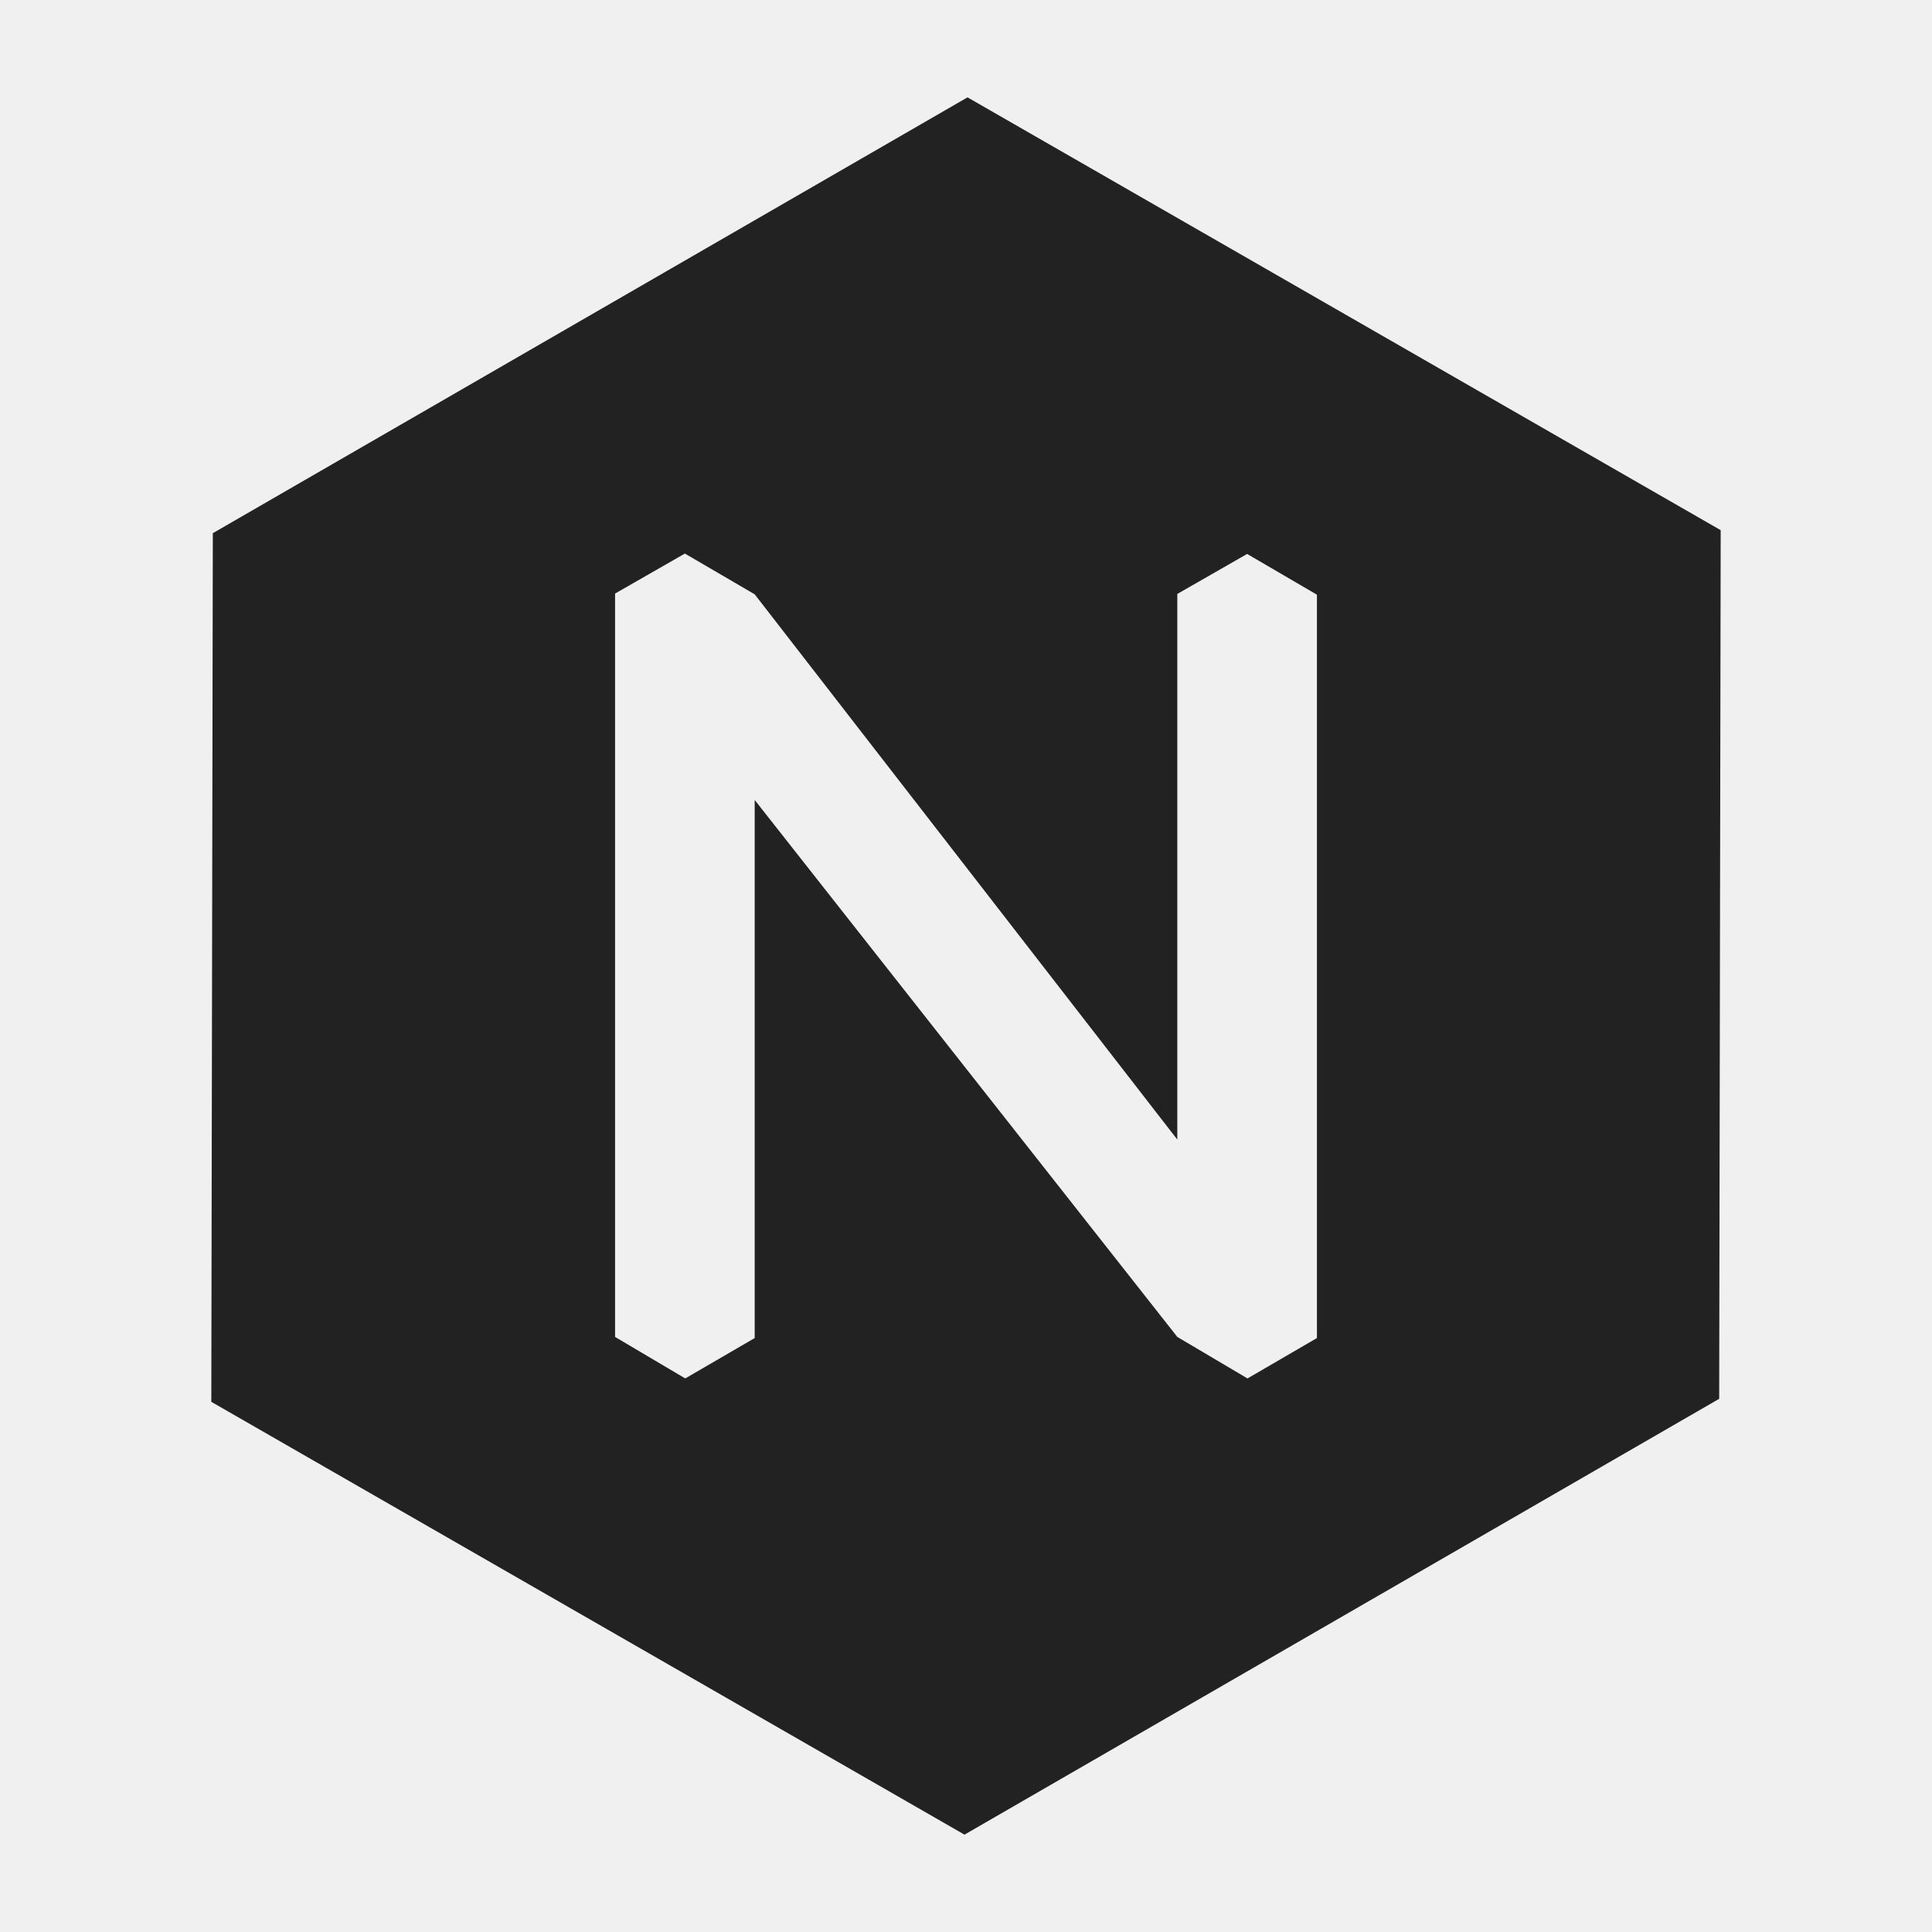
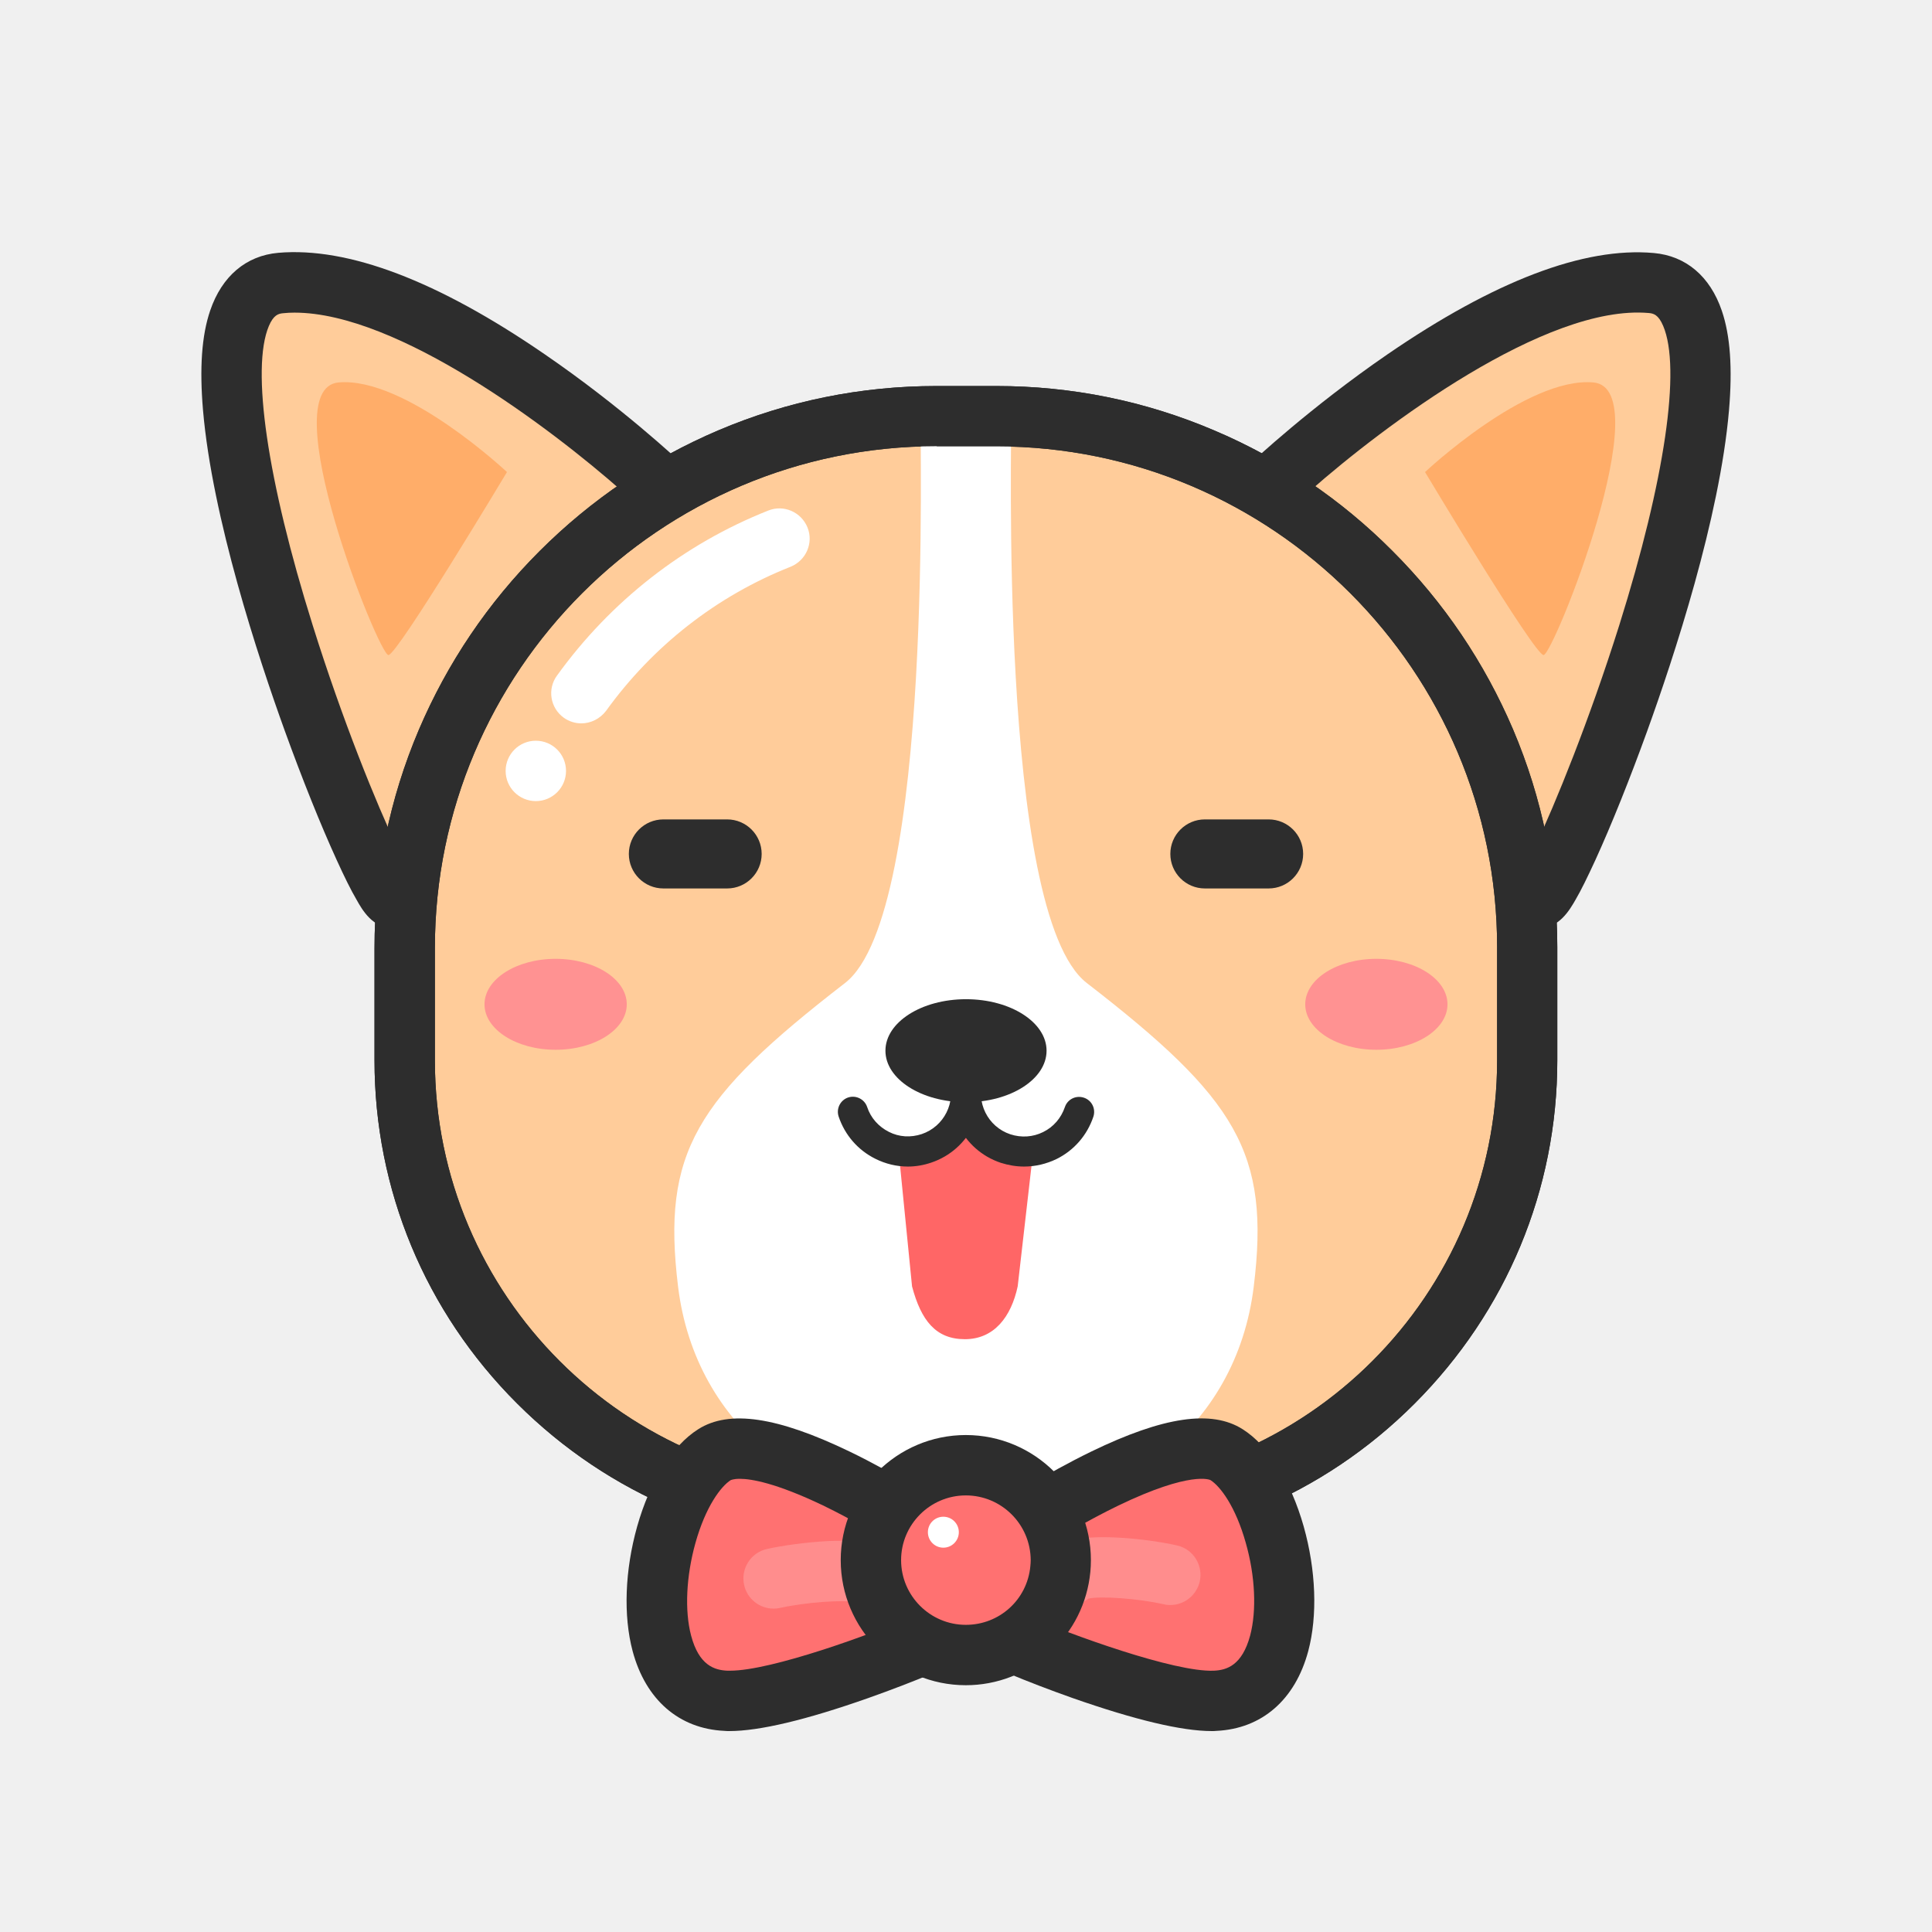
- <svg xmlns="http://www.w3.org/2000/svg" xml:space="preserve" enable-background="new 0 0 512 512" viewBox="0 0 512 512" height="512px" width="512px" y="0px" x="0px" id="NexT" version="1.1">
-   <defs id="defs3388" />
-   <path style="fill:#222222;fill-opacity:1" id="path3384" d="M 256.4,25.8 56.4,141.3 56,371.5 255.6,486.2 455.6,370.7 456,140.5 Z m 92.6,328.8 -18.4,10.7 -18.6,-11 0,0 -112,-142.3 0,142.6 -18.4,10.7 -18.6,-11 0,-197 18.5,-10.6 18.5,10.8 0,0 112,144.5 0,-144.6 18.5,-10.6 18.5,10.8 z" />
+ <svg xmlns="http://www.w3.org/2000/svg" t="1525615134478" class="icon" style="" viewBox="0 0 1024 1024" version="1.1" p-id="2376" width="512" height="512">
+   <defs>
+     <style type="text/css" />
+   </defs>
+   <path d="M673.8 257.2S795.2 143 875.2 150 827 476.9 815.6 476c-11.4-1-141.8-218.8-141.8-218.8z" fill="#FFCC9A" p-id="2377" />
+   <path d="M815.7 492c-0.5 0-1 0-1.5-0.1-8.4-0.7-13.9-7-20.7-15.9-4.6-6-10.7-14.7-18.2-25.7-12.3-18.3-28.6-43.8-48.5-75.6-33.7-54.1-66.4-108.7-66.8-109.3l-6.6-11 9.4-8.8c1.3-1.2 31.7-29.7 72.6-57.8 56.7-38.9 104.1-57 141.1-53.7 17.1 1.5 29.9 12.4 36.1 30.6 4.5 13.2 5.7 30.5 3.8 52.8-4.9 57.1-29.3 131.1-43.4 170.1-9.2 25.4-18.9 49.6-27.4 68.2-4.1 8.9-7.6 16.1-10.6 21.2-3 5.2-8.6 15-19.3 15zM694.3 260.2c46.2 76.9 96.4 157.2 119.1 189 10.9-22.9 29.1-67.8 44.9-118 24.1-76.8 32.8-136 23.2-158.5-2.5-5.9-5.1-6.6-7.7-6.8-54.6-4.7-140.6 60-179.5 94.3z" fill="#2D2D2D" p-id="2378" />
+   <path d="M755.3 250.2s53.8-50.6 89.2-47.5c35.5 3.1-21.4 144.9-26.4 144.5s-62.8-97-62.8-97z" fill="#FFAD69" p-id="2379" />
+   <path d="M350.2 257.2S228.8 143 148.8 150s48.2 326.9 59.6 326c11.4-1 141.8-218.8 141.8-218.8z" fill="#FFCC9A" p-id="2380" />
+   <path d="M208.3 492c-10.7 0-16.3-9.7-19.3-15.1-3-5.1-6.5-12.2-10.6-21.2-8.5-18.6-18.2-42.8-27.4-68.2-14.1-39-38.5-113-43.4-170.1-1.9-22.3-0.7-39.6 3.8-52.8 6.2-18.2 19-29.1 36.1-30.6 37-3.2 84.5 14.8 141.1 53.7 40.9 28 71.3 56.6 72.6 57.8l9.4 8.8-6.6 11c-0.3 0.5-33.1 55.2-66.7 109.3-19.8 31.8-36.2 57.3-48.5 75.6-7.4 11.1-13.6 19.7-18.2 25.7-6.8 8.8-12.3 15.1-20.7 15.9-0.6 0.2-1.1 0.2-1.6 0.2z m-52.2-326.3c-2 0-4 0.1-5.9 0.3-2.6 0.2-5.2 0.9-7.7 6.8-9.5 22.5-0.9 81.7 23.2 158.5 15.7 50.2 34 95.2 44.9 118 22.7-31.9 72.9-112.1 119.1-189-37.6-33.2-118.8-94.6-173.6-94.6z" fill="#2D2D2D" p-id="2381" />
+   <path d="M268.7 250.2s-53.8-50.6-89.2-47.5c-35.5 3.1 21.4 144.9 26.4 144.5 5-0.5 62.8-97 62.8-97z" fill="#FFAD69" p-id="2382" />
+   <path d="M568 803.5H456c-132.8 0-241.5-108.7-241.5-241.5v-59.5c0-155.1 126.9-282 282-282h31.6c154.8 0 281.4 126.7 281.4 281.4v60c0 132.9-108.7 241.6-241.5 241.6z" fill="#FFCC9A" p-id="2383" />
+   <path d="M568 819.5H456c-68.5 0-133.1-26.9-181.9-75.6S198.5 630.5 198.5 562v-59.5c0-40.1 7.9-79 23.5-115.7 15.1-35.4 36.6-67.3 64-94.7s59.3-48.9 94.7-64c36.7-15.6 75.7-23.5 115.7-23.5H528c40 0 78.9 7.9 115.5 23.5 35.4 15 67.2 36.5 94.5 63.9 27.4 27.4 48.8 59.2 63.9 94.5 15.6 36.7 23.5 75.5 23.5 115.5v60c0 68.5-26.9 133.1-75.6 181.9S636.5 819.5 568 819.5z m-71.5-583c-146.7 0-266 119.3-266 266V562c0 124.4 101.2 225.5 225.5 225.5h112c124.4 0 225.5-101.2 225.5-225.5v-60c0-146.4-119.1-265.4-265.4-265.4h-31.6z" fill="#2D2D2D" p-id="2384" />
+   <path d="M308.1 383.4c-3.2 0-6.5-1-9.3-3-7.2-5.2-8.8-15.2-3.6-22.3 28.4-39.4 67.1-69.7 112-87.5 8.2-3.3 17.5 0.8 20.8 9 3.3 8.2-0.8 17.5-9 20.8-39.2 15.5-73 42-97.8 76.4-3.2 4.2-8.1 6.6-13.1 6.6zM512.8 803.5c79.9 1.1 142.5-46.5 151.7-121.5 8.8-71.2-9.2-99.7-88.5-161-47.8-37-39.2-296.8-40.2-297.1h-47.7c-1.1 0.4 7.6 260.1-40.2 297.1-79.3 61.3-97.2 89.8-88.5 161 9.2 75 71.8 122.6 151.7 121.5" fill="#FFFFFF" p-id="2385" />
+   <path d="M476.3 610.3l7.1 71.5c4.8 18.1 12.6 28 28 28s24.5-11.7 28-28l8.3-72.4-38.3-12.4-33.1 13.3z" fill="#FF6666" p-id="2386" />
+   <path d="M568 819.5H456c-68.5 0-133.1-26.9-181.9-75.6S198.5 630.5 198.5 562v-59.5c0-40.1 7.9-79 23.5-115.7 15.1-35.4 36.6-67.3 64-94.7s59.3-48.9 94.7-64c36.7-15.6 75.7-23.5 115.7-23.5H528c40 0 78.9 7.9 115.5 23.5 35.4 15 67.2 36.5 94.5 63.9 27.4 27.4 48.8 59.2 63.9 94.5 15.6 36.7 23.5 75.5 23.5 115.5v60c0 68.5-26.9 133.1-75.6 181.9S636.5 819.5 568 819.5z m-71.5-583c-146.7 0-266 119.3-266 266V562c0 124.4 101.2 225.5 225.5 225.5h112c124.4 0 225.5-101.2 225.5-225.5v-60c0-146.4-119.1-265.4-265.4-265.4h-31.6z" fill="#2D2D2D" p-id="2387" />
+   <path d="M385.4 470.9h-33.8c-10.1 0-18.3-8.2-18.3-18.3 0-10.1 8.2-18.3 18.3-18.3h33.8c10.1 0 18.3 8.2 18.3 18.3 0 10.1-8.2 18.3-18.3 18.3zM672.4 470.9h-33.8c-10.1 0-18.3-8.2-18.3-18.3 0-10.1 8.2-18.3 18.3-18.3h33.8c10.1 0 18.3 8.2 18.3 18.3 0 10.1-8.2 18.3-18.3 18.3z" fill="#2D2D2D" p-id="2388" />
+   <path d="M469.3 556.9a42.7 27.3 0 1 0 85.4 0 42.7 27.3 0 1 0-85.4 0Z" fill="#2D2D2D" p-id="2389" />
+   <path d="M481.2 618.3c-5.9 0-11.8-1.4-17.2-4.1-9.3-4.6-16.2-12.6-19.5-22.4-1.4-4.2 0.9-8.7 5-10.1 4.2-1.4 8.7 0.9 10.1 5 1.9 5.8 6 10.4 11.5 13.2s11.6 3.1 17.4 1.2c11.9-4 18.4-16.9 14.4-28.9-1.4-4.2 0.9-8.7 5-10.1 4.2-1.4 8.7 0.9 10.1 5 6.8 20.3-4.2 42.3-24.4 49.1-4.1 1.4-8.3 2.1-12.4 2.1z" fill="#2D2D2D" p-id="2390" />
+   <path d="M542.8 618.3c-4.2 0-8.3-0.7-12.4-2-20.3-6.8-31.2-28.8-24.4-49.1 1.4-4.2 5.9-6.4 10.1-5 4.2 1.4 6.4 5.9 5 10.1-4 11.9 2.4 24.9 14.4 28.9 5.8 1.9 12 1.5 17.4-1.2 5.5-2.7 9.5-7.4 11.5-13.2 1.4-4.2 5.9-6.4 10.1-5 4.2 1.4 6.4 5.9 5 10.1-3.3 9.8-10.2 17.8-19.5 22.4-5.4 2.6-11.2 4-17.2 4z" fill="#2D2D2D" p-id="2391" />
+   <path d="M691.8 532.3a37.7 24.1 0 1 0 75.4 0 37.7 24.1 0 1 0-75.4 0Z" fill="#FF9292" p-id="2392" />
+   <path d="M256.8 532.3a37.7 24.1 0 1 0 75.4 0 37.7 24.1 0 1 0-75.4 0Z" fill="#FF9292" p-id="2393" />
+   <path d="M650.1 771c33 20.9 50.2 127.9-6 130.5-31.5 1.4-116.1-33.3-119.2-37l15.9-55.5s82.8-54.8 109.3-38z" fill="#FF7171" p-id="2394" />
+   <path d="M642.2 917.5c-15.8 0-40.6-5.9-73.7-17.5-11.9-4.2-24.1-8.9-34.4-13.2-16.9-7.1-19.1-9.2-21.5-11.9l-5.5-6.5L527 799l4.9-3.3c0.9-0.6 21.9-14.4 46.6-26.4 38.2-18.5 63.7-22.2 80.1-11.8 13.8 8.7 25.6 27.6 32.4 51.6 6.5 23.1 7.4 47.2 2.4 66-6.9 25.8-24.6 41.2-48.7 42.3-0.7 0.1-1.6 0.1-2.5 0.1z m-98.3-61.3c23.6 10.2 78.7 30.2 99.5 29.3 6.7-0.3 14.9-2.7 19.2-18.6 3.5-13.2 2.7-31.6-2.3-49.1-5.4-19.3-13.5-30-18.7-33.3-0.1-0.1-10.2-5.2-49.1 13.6-16.1 7.8-30.7 16.6-38 21.1l-10.6 37z" fill="#2D2D2D" p-id="2395" />
+   <path d="M378.7 771c-33 20.9-50.2 127.9 6 130.5 31.5 1.4 116.1-33.3 119.2-37L488.1 809s-82.8-54.8-109.4-38z" fill="#FF7171" p-id="2396" />
+   <path d="M386.6 917.5c-0.9 0-1.8 0-2.6-0.1-24.1-1.1-41.8-16.5-48.7-42.3-5-18.8-4.1-42.9 2.4-66 6.8-24.1 18.6-42.9 32.4-51.6 16.4-10.4 41.9-6.6 80.1 11.8 24.7 11.9 45.7 25.8 46.6 26.4l4.9 3.3 19.9 69.4-5.5 6.5c-2.3 2.7-4.6 4.7-21.5 11.9-10.3 4.3-22.5 9-34.4 13.2-32.9 11.6-57.7 17.5-73.6 17.5z m5.5-133.7c-3.4 0-4.7 0.7-4.8 0.7-5.2 3.3-13.3 14-18.7 33.3-4.9 17.5-5.8 35.9-2.3 49.1 4.2 15.9 12.5 18.3 19.2 18.6h1.5c21.8 0 75-19.3 98-29.3l-10.6-37c-7.3-4.6-22.1-13.5-38.2-21.3-24.9-11.9-38-14.1-44.1-14.1z" fill="#2D2D2D" p-id="2397" />
+   <path d="M284 408.6m-16 0a16 16 0 1 0 32 0 16 16 0 1 0-32 0Z" fill="#FFFFFF" p-id="2398" />
+   <path d="M620.3 850.7c-1.2 0-2.3-0.1-3.5-0.4-13.1-3-33.4-4.5-39.9-3-5.7 4.5-14 4.7-19.9-0.1-6.9-5.5-8-15.6-2.5-22.5 6.2-7.8 17.2-10.7 36.8-9.8 12 0.5 25 2.5 32.5 4.2 8.6 1.9 14 10.5 12.1 19.1-1.7 7.4-8.3 12.5-15.6 12.5z" fill="#FF8D8D" p-id="2399" />
+   <path d="M410 852.6c-7.3 0-13.9-5-15.6-12.5-1.9-8.6 3.5-17.2 12.1-19.1 7.5-1.7 20.5-3.6 32.5-4.2 19.6-0.9 30.6 2 36.8 9.8 5.5 6.9 4.4 17-2.5 22.5-5.9 4.7-14.2 4.6-19.9 0.1-6.5-1.4-26.7 0.1-39.9 3-1.2 0.3-2.4 0.4-3.5 0.4z" fill="#FF8D8D" p-id="2400" />
+   <path d="M562.2 826.9c0 1.6-0.1 3.2-0.2 4.8-2.4 25.5-23.9 45.5-50.1 45.5-27.8 0-50.3-22.5-50.3-50.3s22.5-50.3 50.3-50.3 50.3 22.5 50.3 50.3z" fill="#FF7171" p-id="2401" />
+   <path d="M511.9 893.2c-36.6 0-66.3-29.8-66.3-66.3s29.8-66.3 66.3-66.3c36.6 0 66.3 29.8 66.3 66.3 0 2.1-0.1 4.3-0.3 6.3-1.6 16.4-9.1 31.5-21.3 42.6a65.992 65.992 0 0 1-44.7 17.4z m0-100.6c-18.9 0-34.3 15.4-34.3 34.3s15.4 34.3 34.3 34.3c17.8 0 32.5-13.3 34.2-31 0.1-1.1 0.2-2.2 0.2-3.3-0.1-19-15.5-34.3-34.4-34.3z" fill="#2D2D2D" p-id="2402" />
+   <path d="M500 812.1m-8.2 0a8.2 8.2 0 1 0 16.4 0 8.2 8.2 0 1 0-16.4 0Z" fill="#FFFFFF" p-id="2403" />
</svg>
